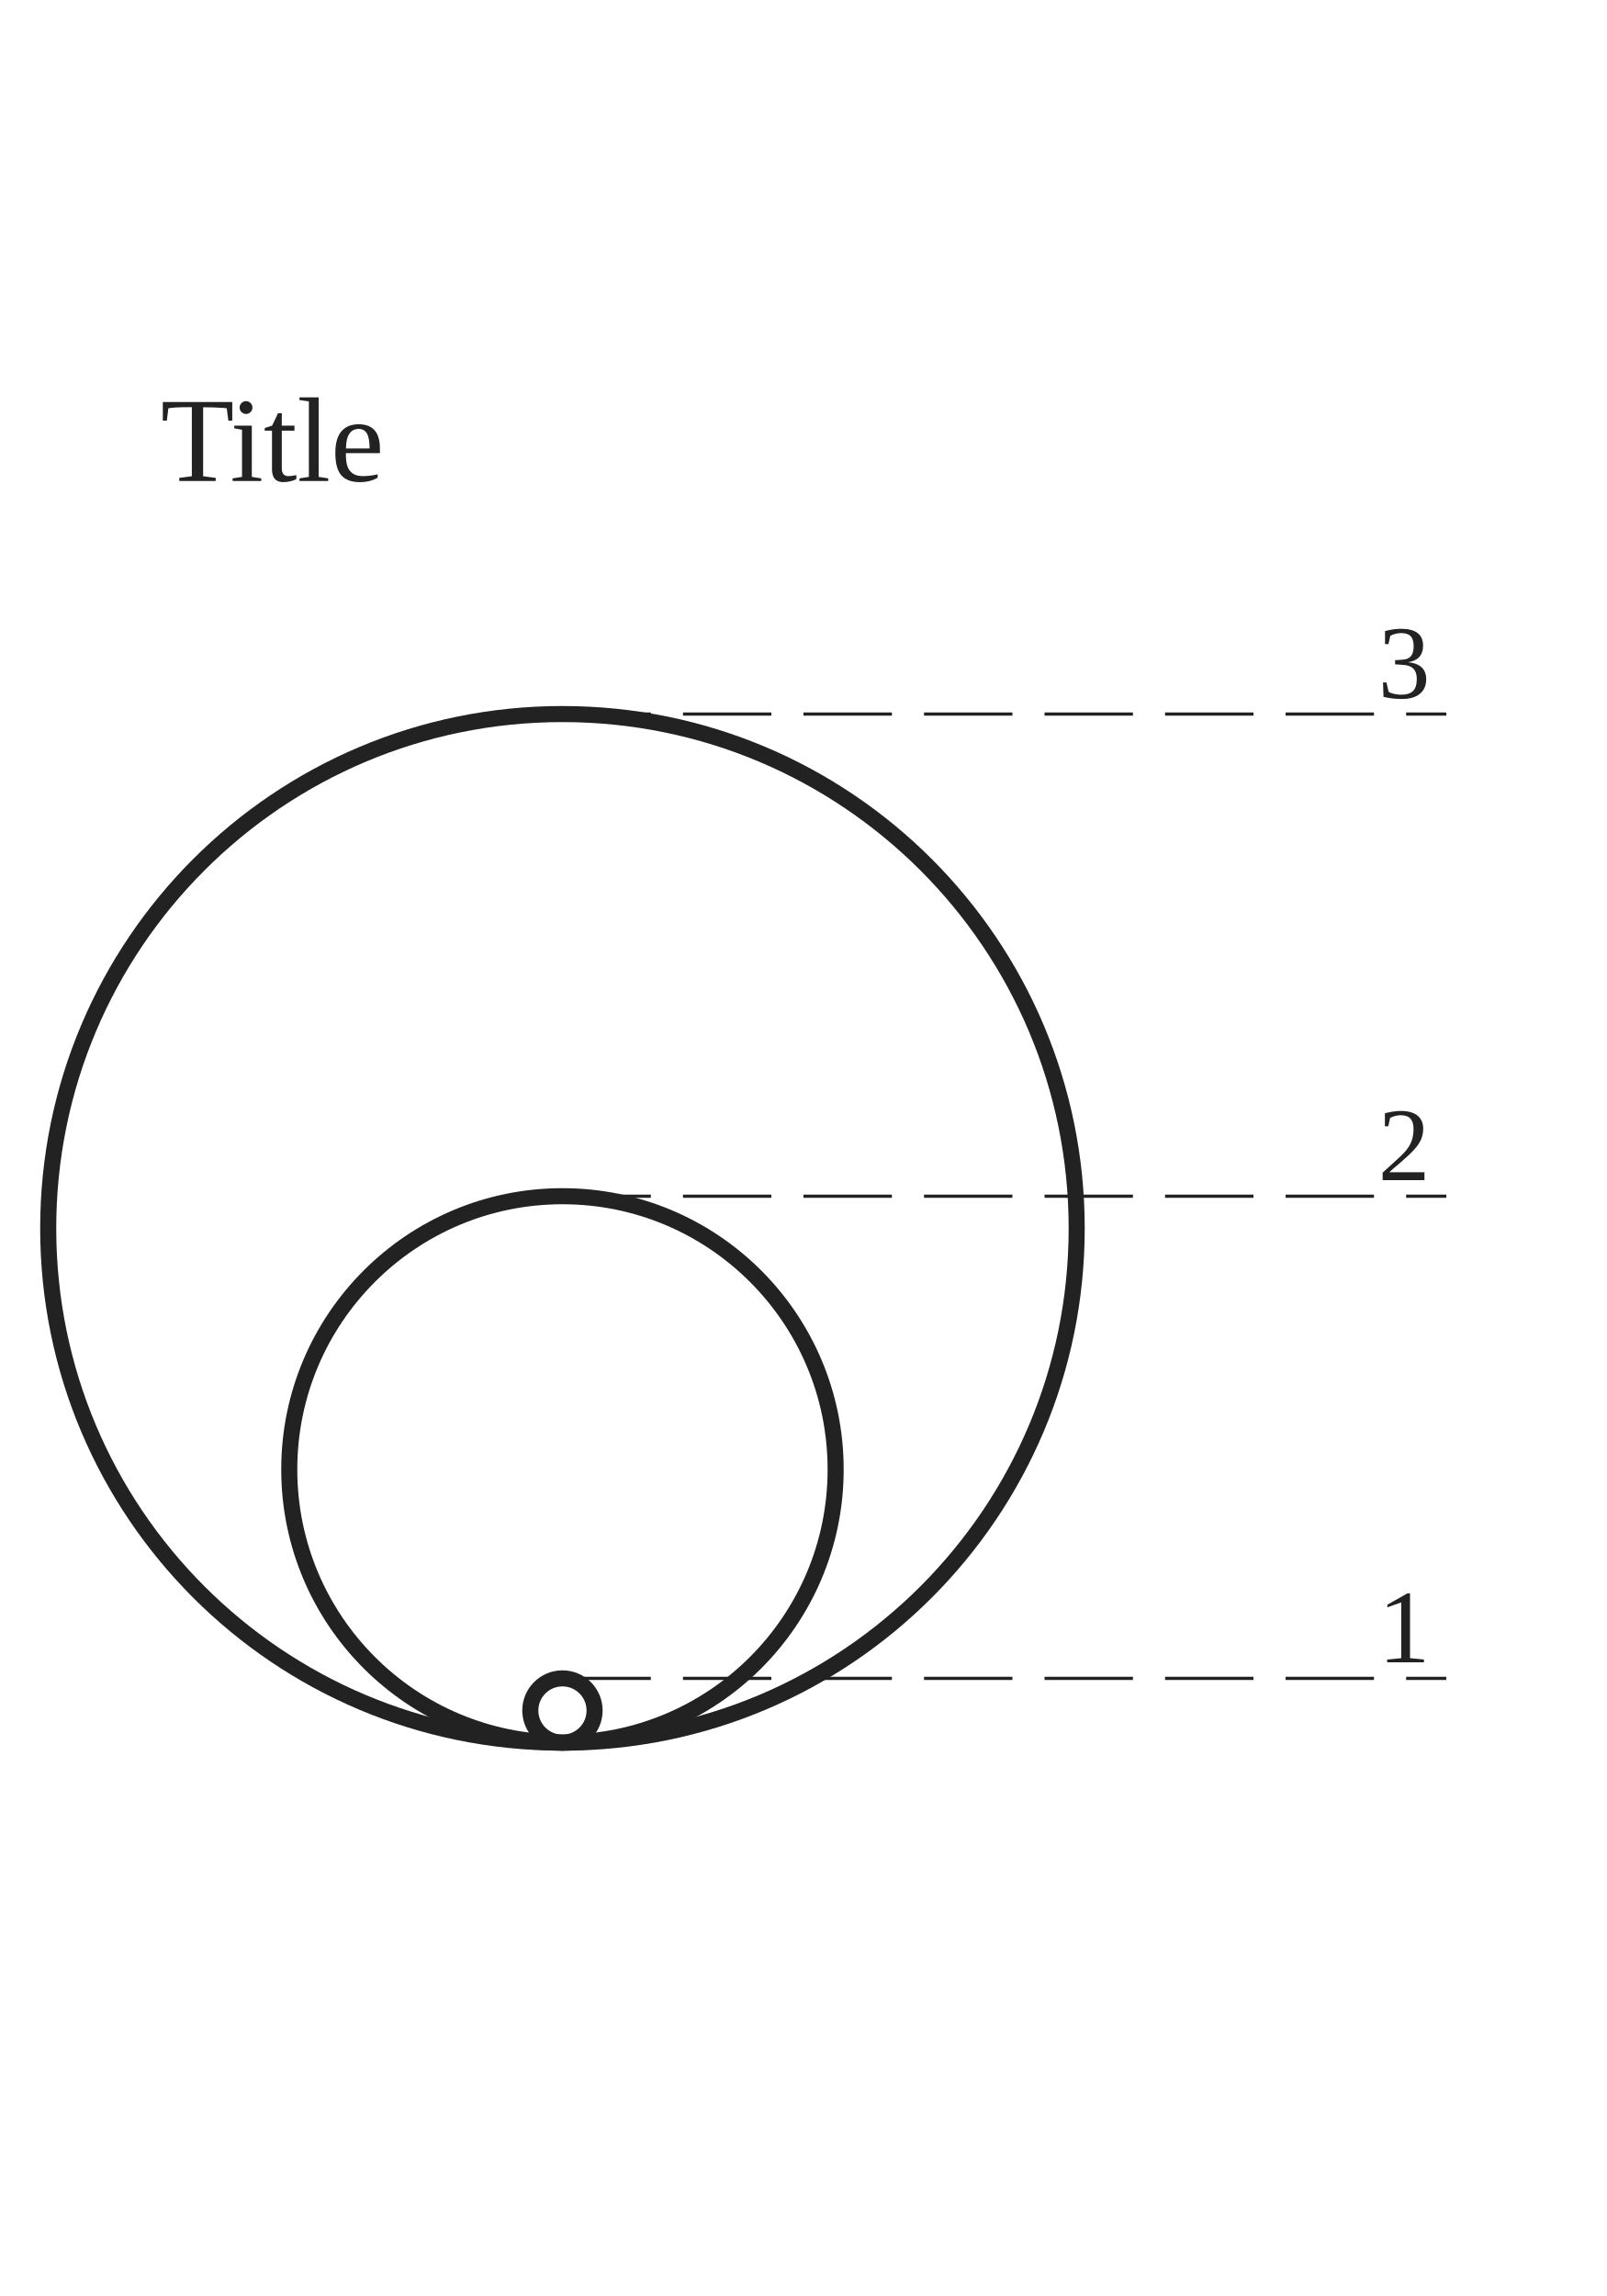
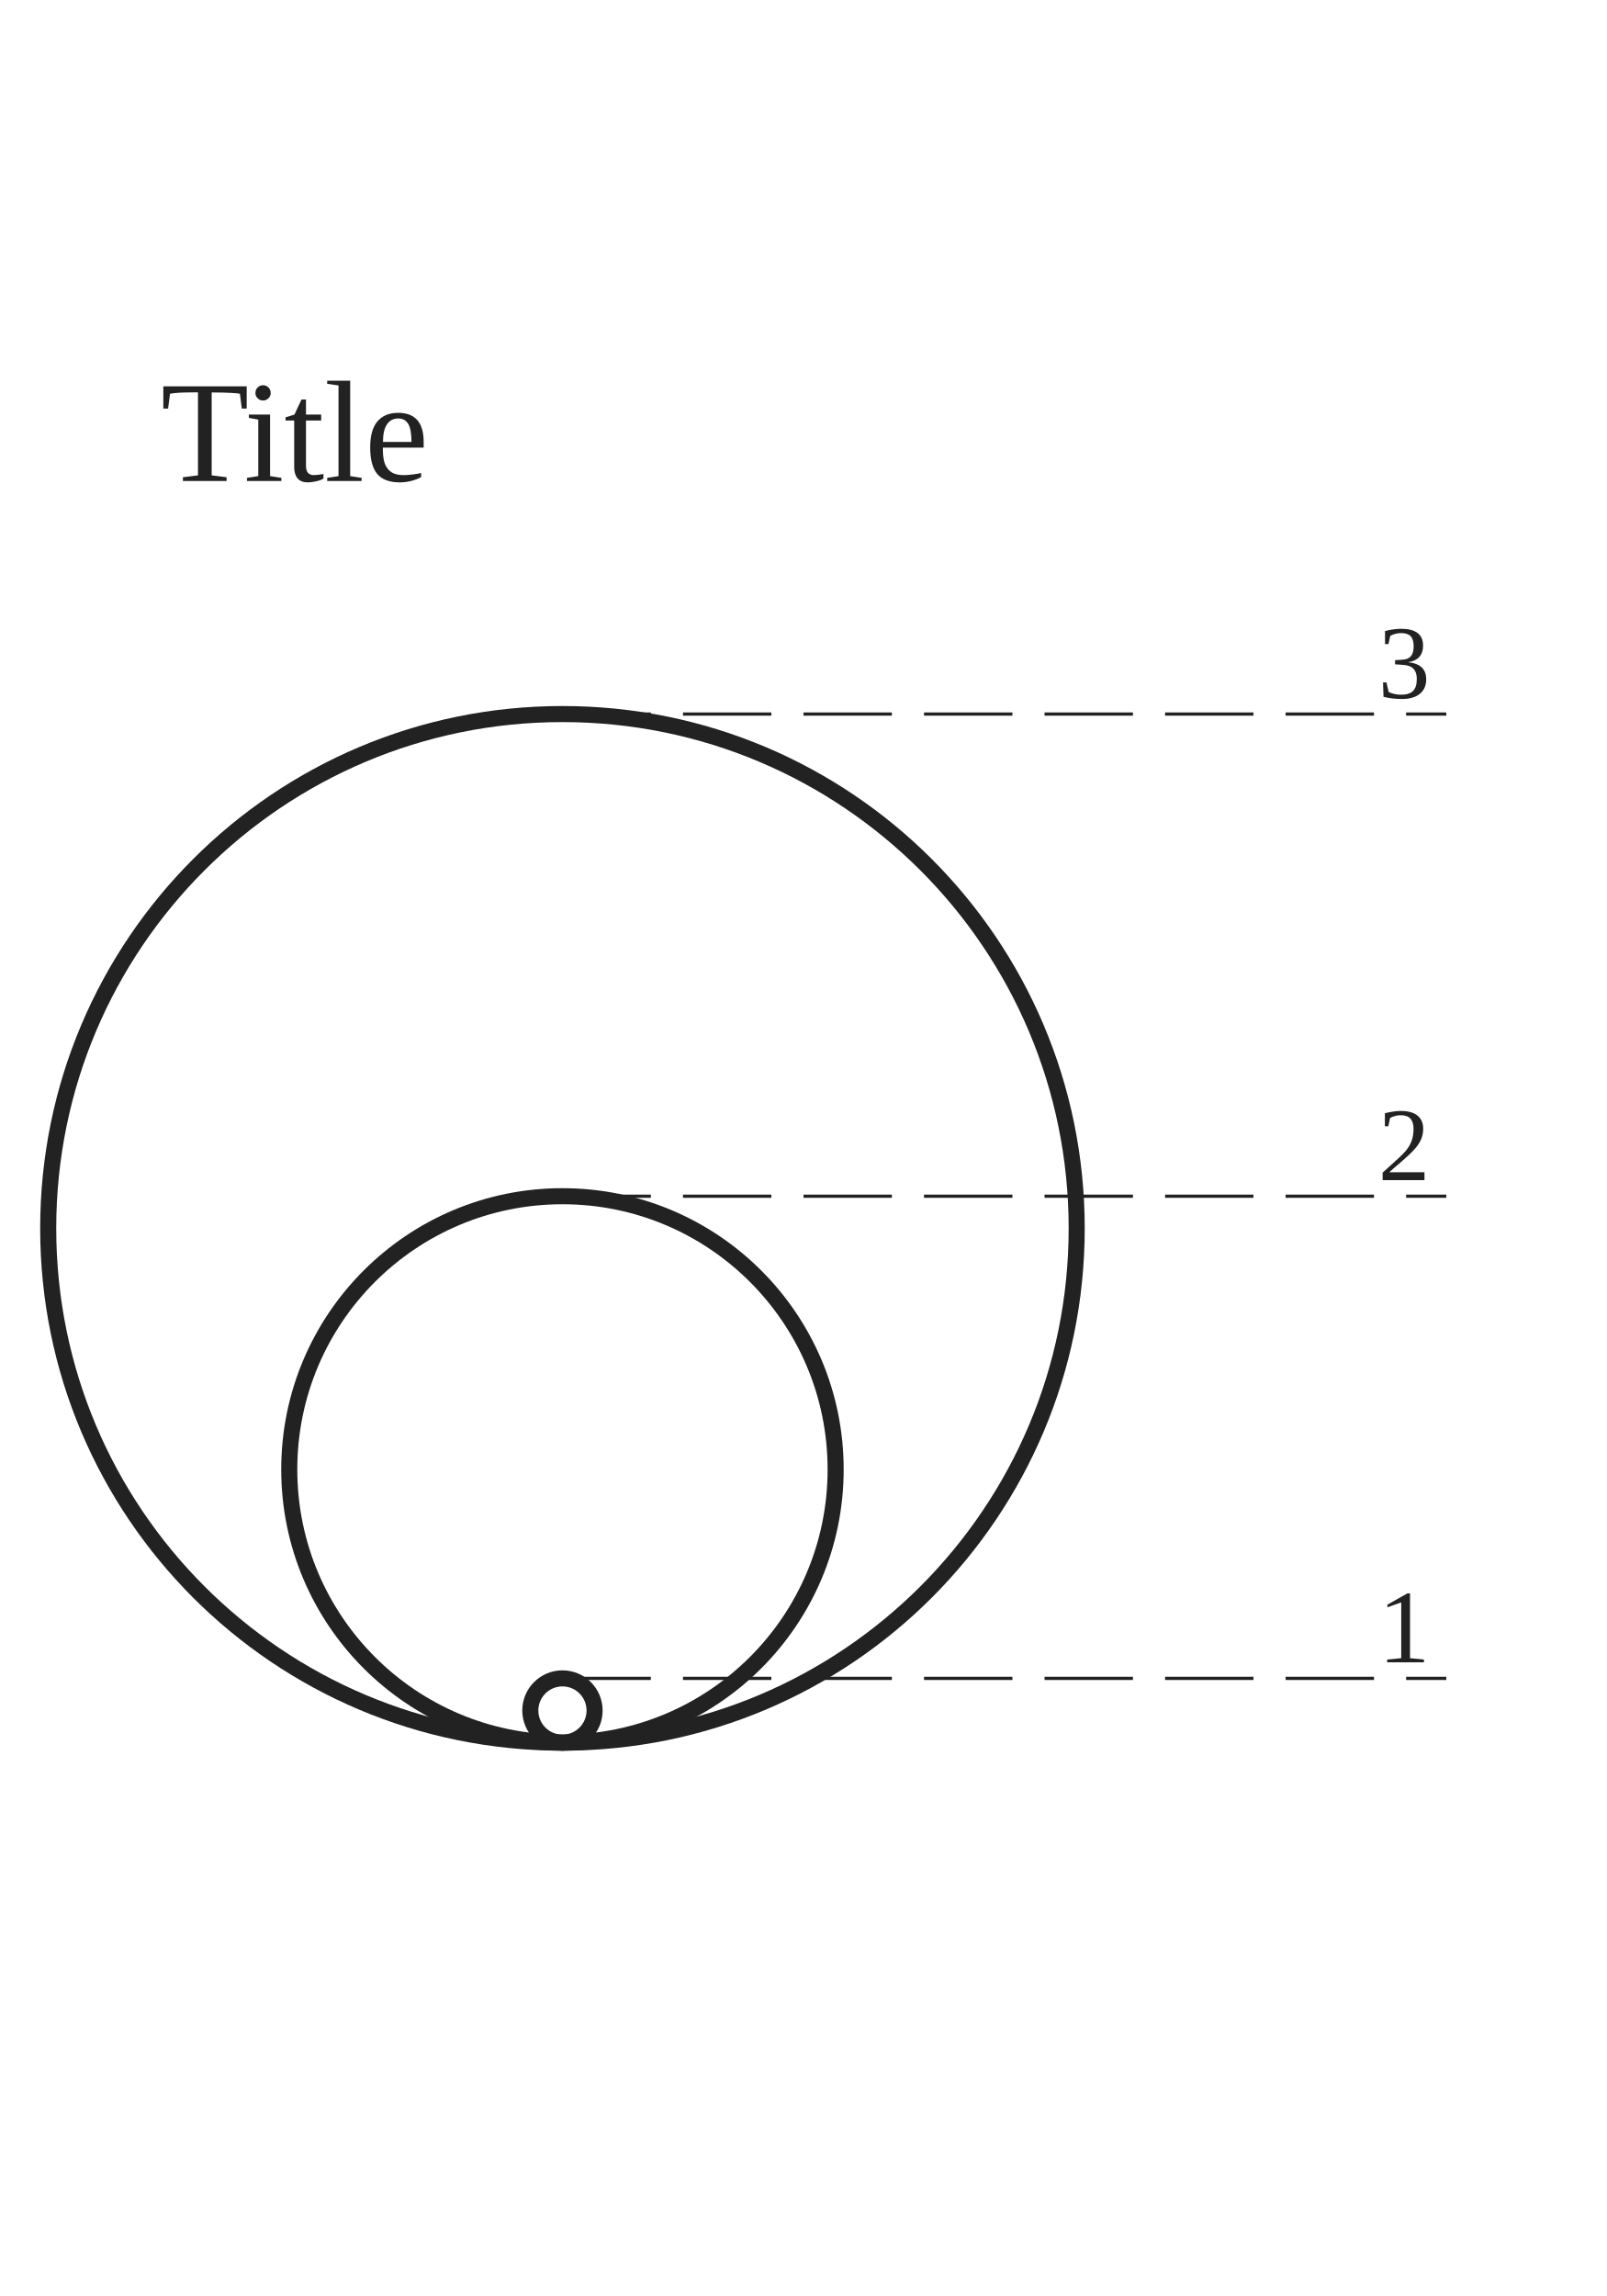
<svg xmlns="http://www.w3.org/2000/svg" version="1.1" id="Layer_1" x="0px" y="0px" width="140px" height="200px" viewBox="0 0 200 200" preserveAspectRatio="xMidYMid meet">
  <g>
-     <text id="title" transform="matrix(1 0 0 1 20 17)" fill="#222" font-size="15">Title</text>
+     <text id="title" transform="matrix(1 0 0 1 20 17)" fill="#222" font-size="18">Title</text>
    <circle id="maxNode" fill="none" stroke="#222" stroke-width="2" stroke-miterlimit="10" cx="70" cy="110" r="64" />
    <circle id="midNode" fill="none" stroke="#222" stroke-width="2" stroke-miterlimit="10" cx="70" cy="140" r="34" />
    <circle id="minNode" fill="none" stroke="#222" stroke-width="2" stroke-miterlimit="10" cx="70" cy="170" r="4" />
    <g id="maxG" transform="translate(70, 46)">
      <text transform="matrix(1 0 0 1 108 -2)" text-anchor="end" fill="#222" font-size="13">3</text>
      <line fill="none" stroke="#222" stroke-width="0.4" stroke-dasharray="11, 4" x2="110" />
    </g>
    <g id="midG" transform="translate(70, 106)">
      <text transform="matrix(1 0 0 1 108 -2)" text-anchor="end" fill="#222" font-size="13">2</text>
      <line fill="none" stroke="#222" stroke-width="0.4" stroke-dasharray="11, 4" x2="110" />
    </g>
    <g id="minG" transform="translate(70, 166)">
      <text transform="matrix(1 0 0 1 108 -2)" text-anchor="end" fill="#222" font-size="13">1</text>
      <line fill="none" stroke="#222" stroke-width="0.4" stroke-dasharray="11, 4" x2="110" />
    </g>
    <text id="note" transform="matrix(1 0 0 1 20 193)" fill="#444445" font-style="italic" font-size="12" />
  </g>
</svg>
